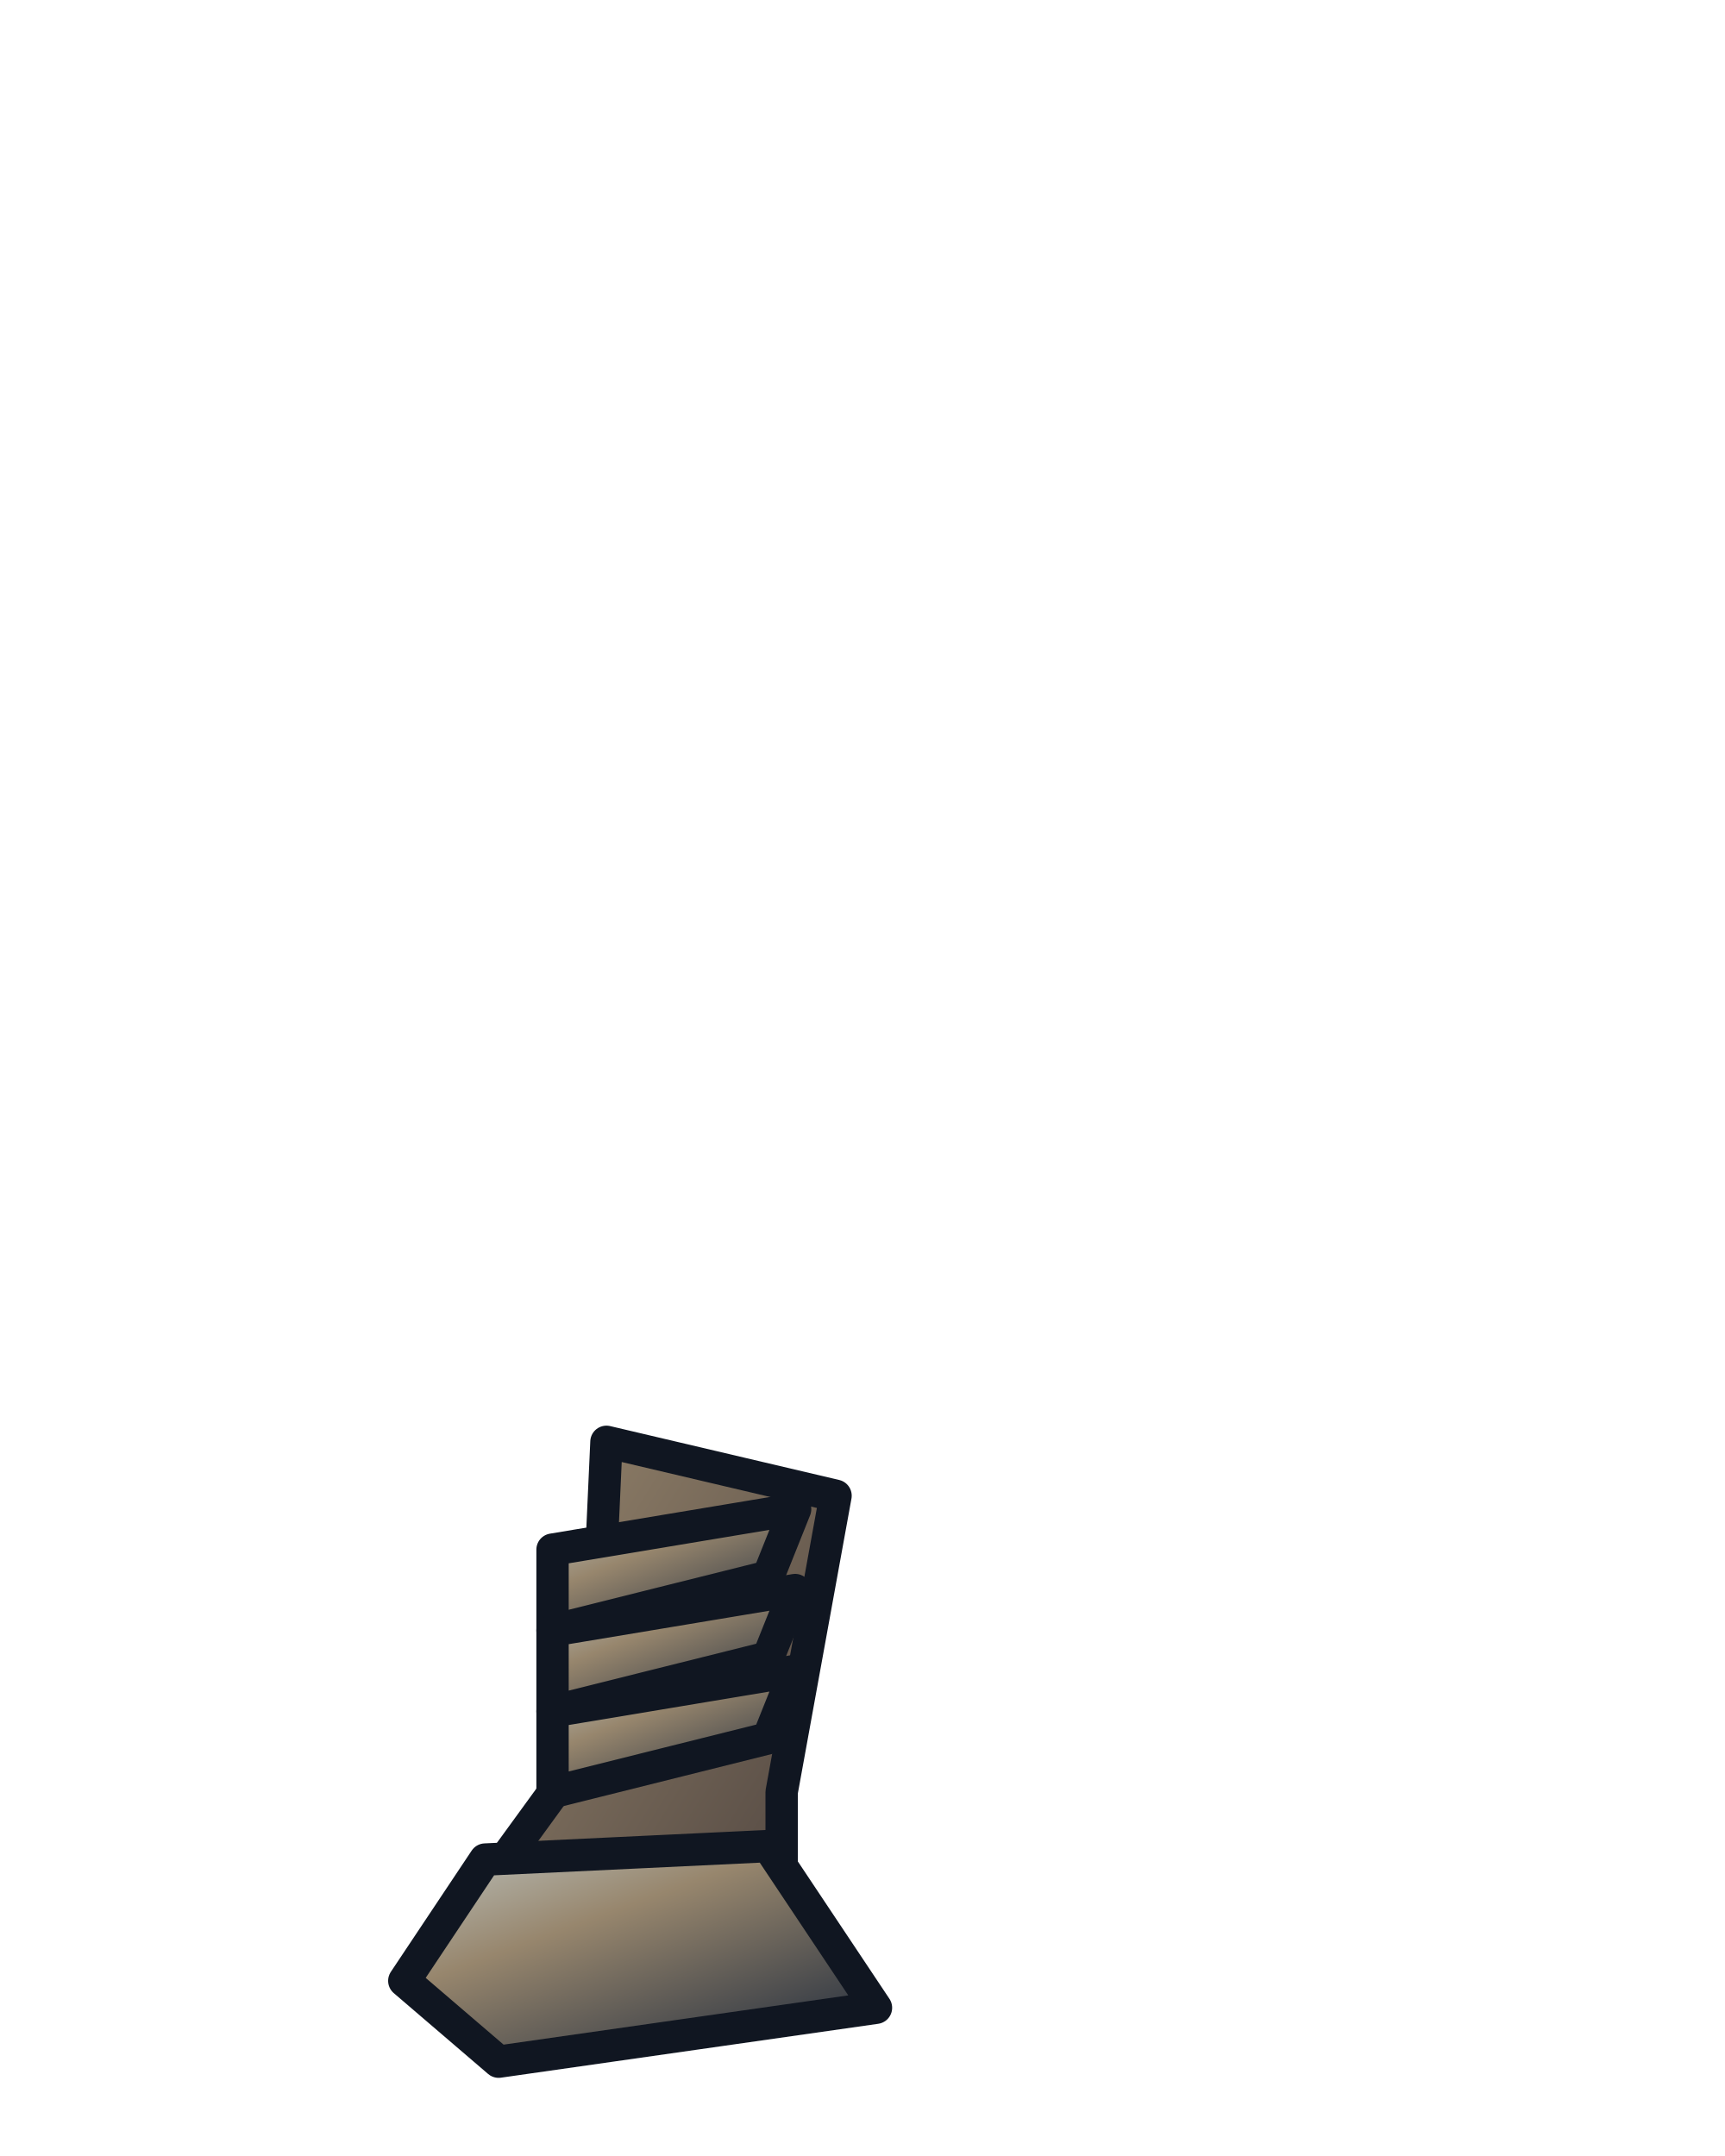
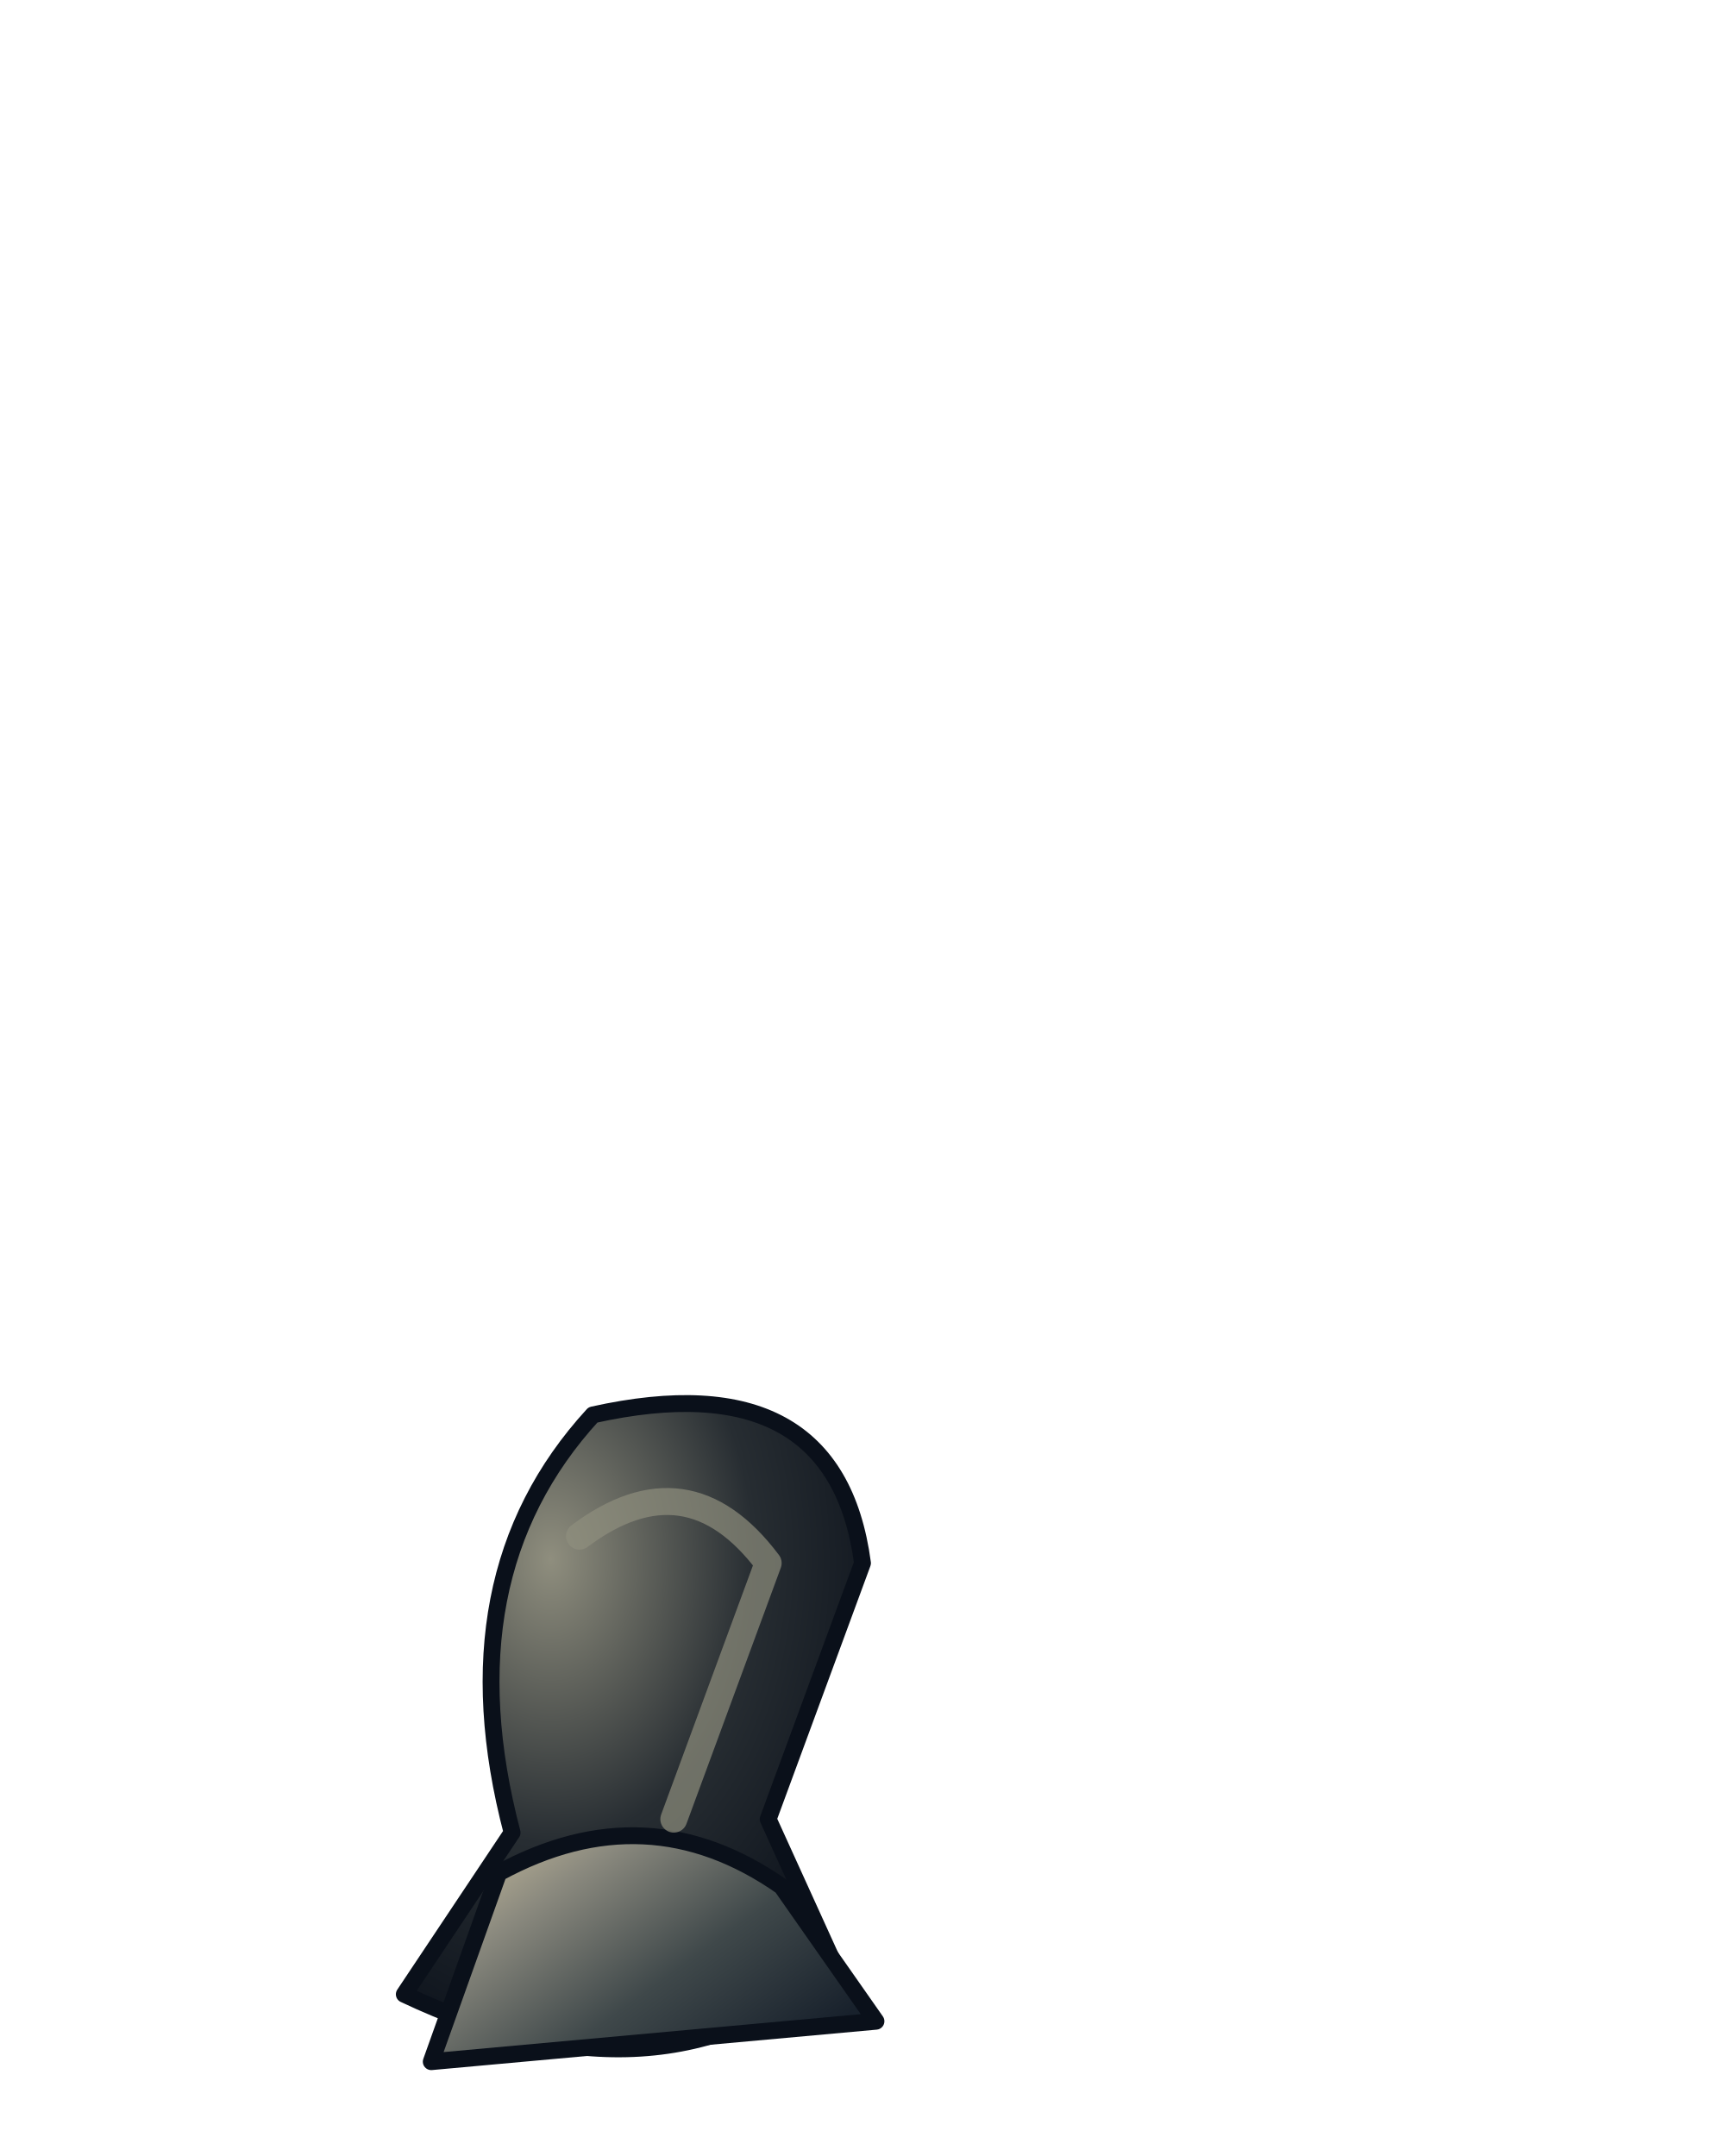
<svg xmlns="http://www.w3.org/2000/svg" width="128" height="160" viewBox="0 0 128 160">
  <defs>
-     <linearGradient id="skin" x1="0" y1="0" x2="1" y2="1">
-       <stop stop-color="#97866d" />
-       <stop offset="1" stop-color="#493f3c" />
+     <radialGradient id="skin" cx=".32" cy=".24" r=".85">
+       <stop stop-color="#8f8e7e" />
+       <stop offset=".52" stop-color="#272d32" />
+       <stop offset="1" stop-color="#080e18" />
+     </radialGradient>
+     <linearGradient id="bone" x1="0" x2="1" y2=".7">
+       <stop stop-color="#d1c5a3" />
+       <stop offset=".3" stop-color="#8a897e" />
+       <stop offset=".65" stop-color="#3f484a" />
+       <stop offset="1" stop-color="#18212c" />
    </linearGradient>
-     <linearGradient id="metal" x2=".8" y2="1">
-       <stop stop-color="#bdc3bf" />
-       <stop offset=".4" stop-color="#97866d" />
-       <stop offset="1" stop-color="#293240" />
+     <linearGradient id="cloth" x1="0" x2="1" y2=".3">
+       <stop stop-color="#10121e" />
+       <stop offset=".35" stop-color="#8f8e7e" />
+       <stop offset=".58" stop-color="#272d32" />
+       <stop offset="1" stop-color="#090e18" />
    </linearGradient>
+     <radialGradient id="glow">
+       <stop stop-color="#eefeff" />
+       <stop offset=".3" stop-color="#ffb174" />
+       <stop offset="1" stop-color="#ffb174" stop-opacity="0" />
+     </radialGradient>
  </defs>
-   <g stroke="#101621" stroke-width="2.4" stroke-linejoin="round">
-     <path d="M45 107 L62 111 58 133 58 146 39 149 36 140 44 129Z" fill="url(#skin)" />
-     <path d="M36 138 L57 137 65 149 37 153 30 147Z" fill="url(#metal)" />
-     <path d="M41 115 L59 112 57 117 41 121Z" fill="url(#metal)" />
-     <path d="M41 121 L59 118 57 123 41 127Z" fill="url(#metal)" />
-     <path d="M41 127 L59 124 57 129 41 133Z" fill="url(#metal)" />
+   <g stroke="#0a101a" stroke-width="1.25" stroke-linejoin="round" stroke-linecap="round">
+     <path d="M44 105 Q62 101 64 116 L57 135 62 146 Q49 157 30 148 L38 136 Q33 117 44 105Z" fill="url(#skin)" />
+     <path d="M37 139 Q48 133 58 140 L65 150 32 153Z" fill="url(#bone)" />
+     <path d="M43 114 Q51 108 57 116 L50 135" fill="none" stroke="#8f8e7e" stroke-width="2" opacity="0.7" />
  </g>
</svg>
